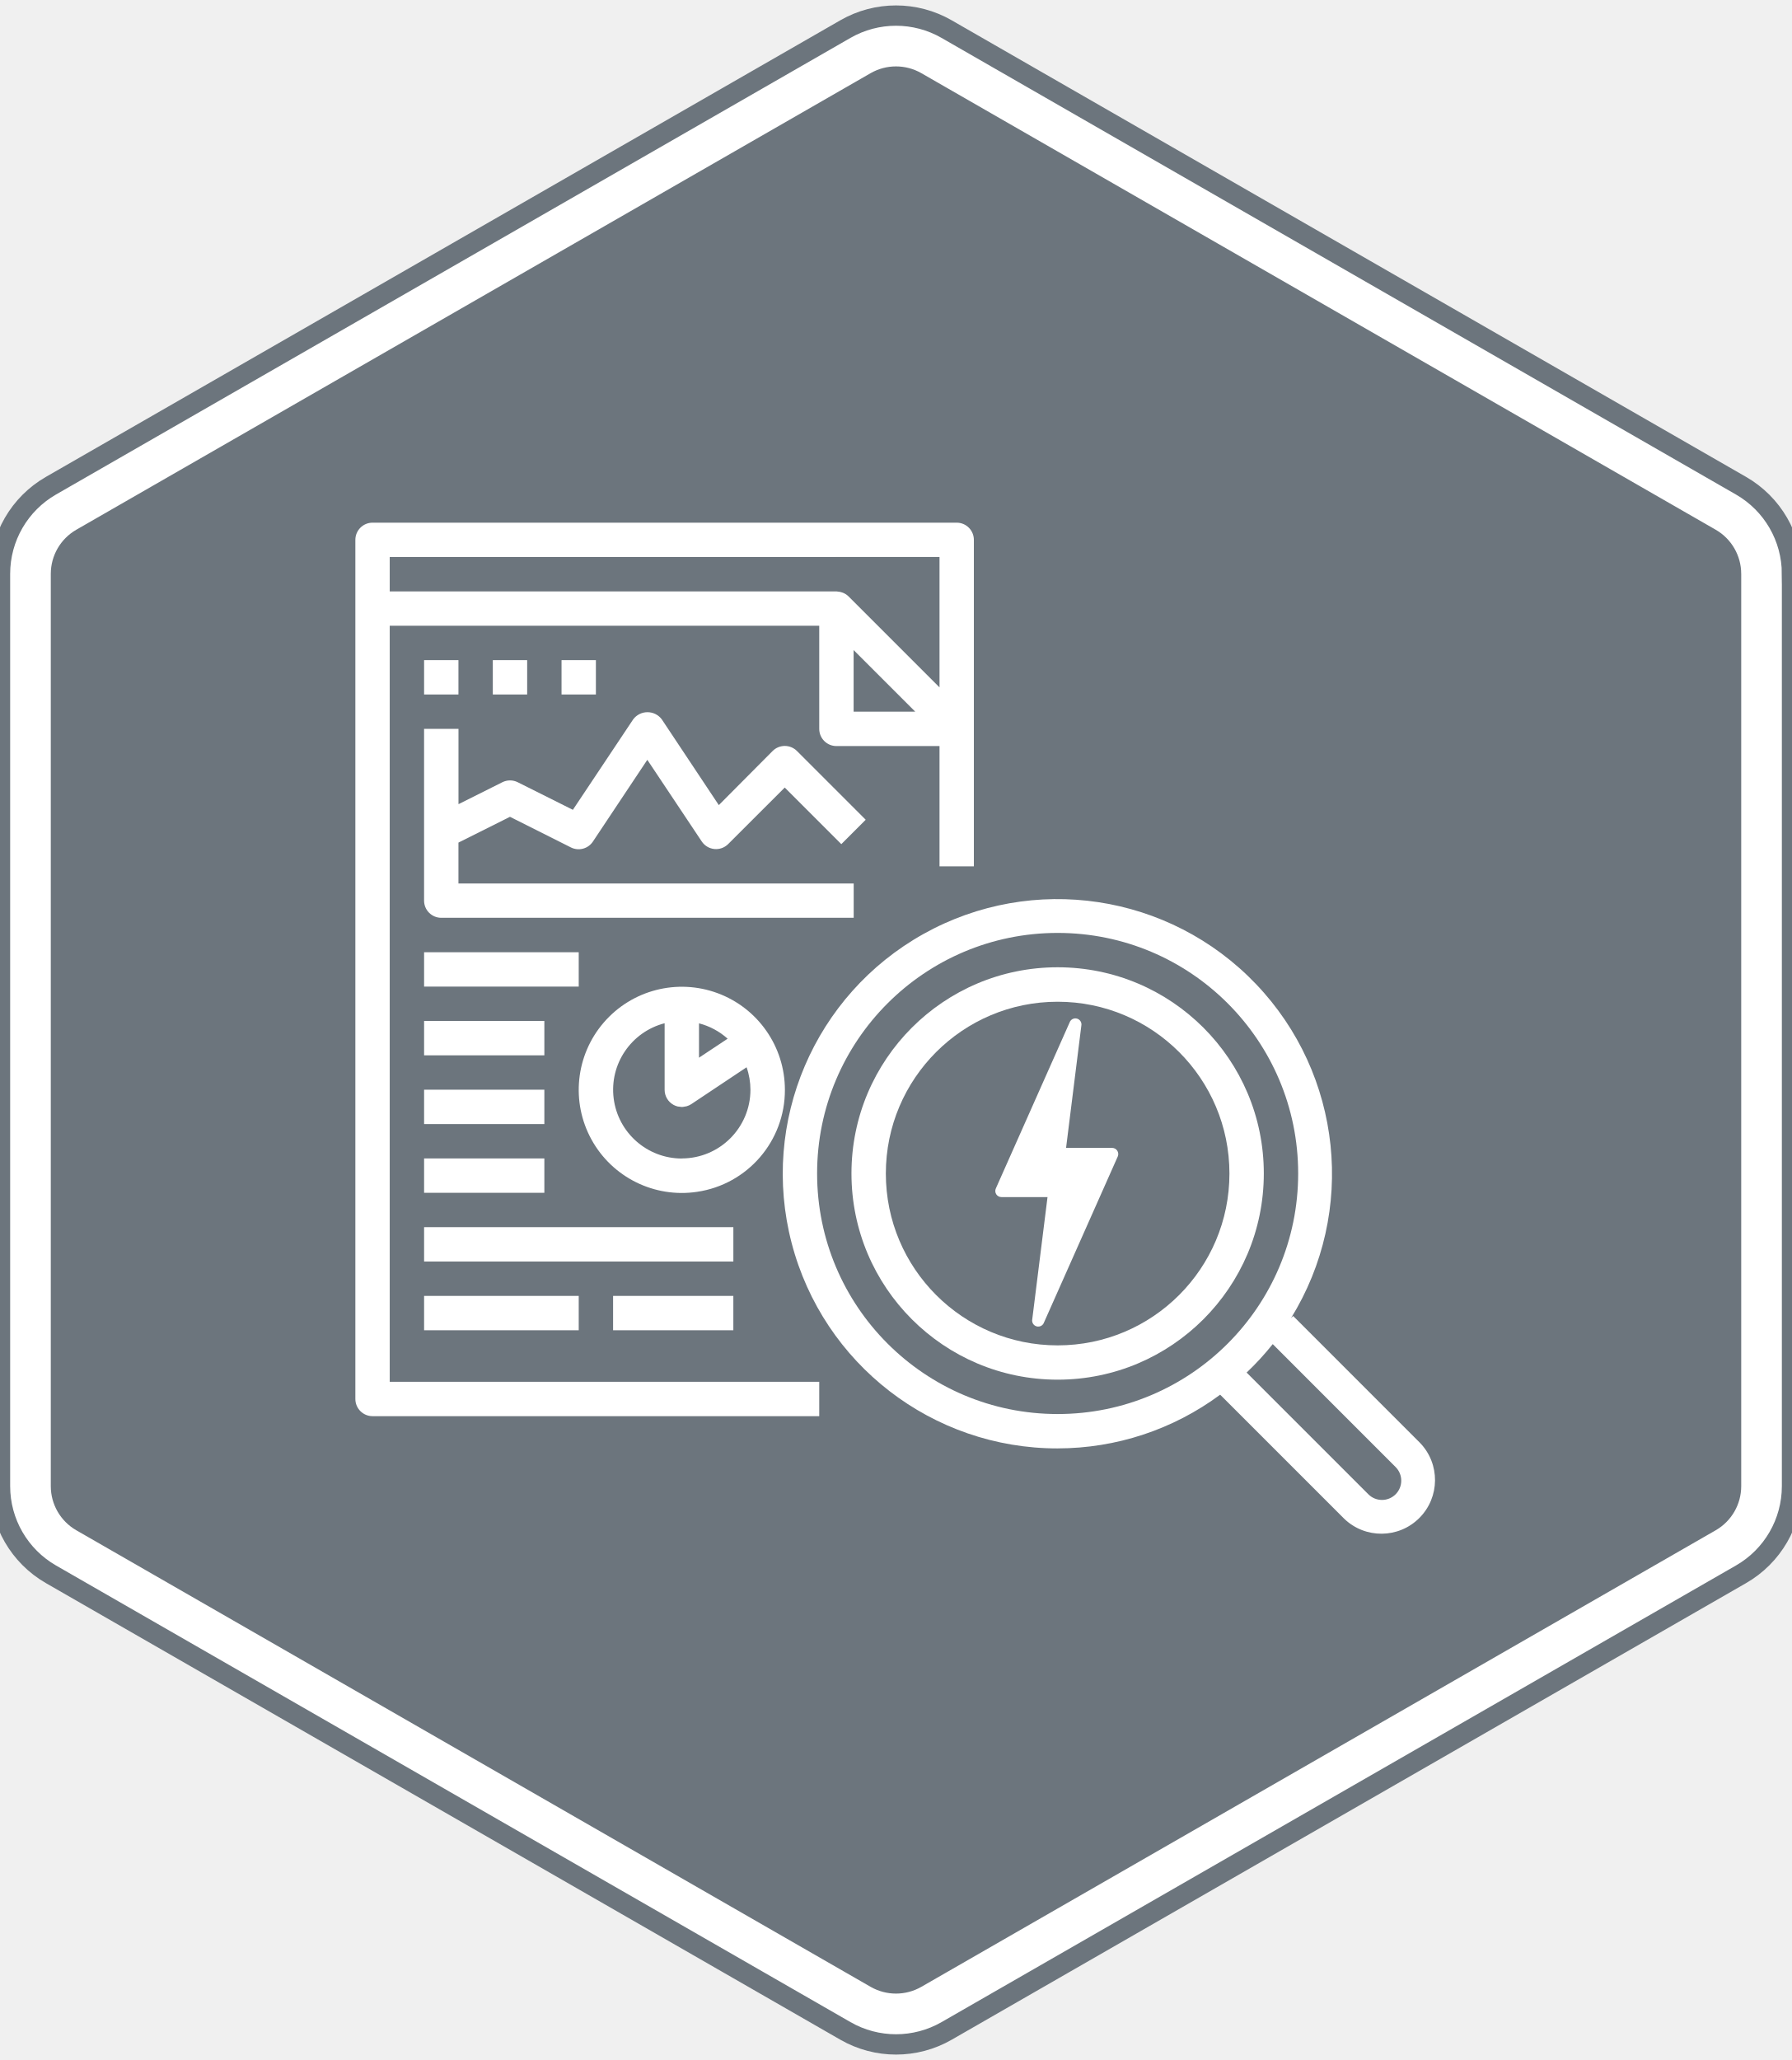
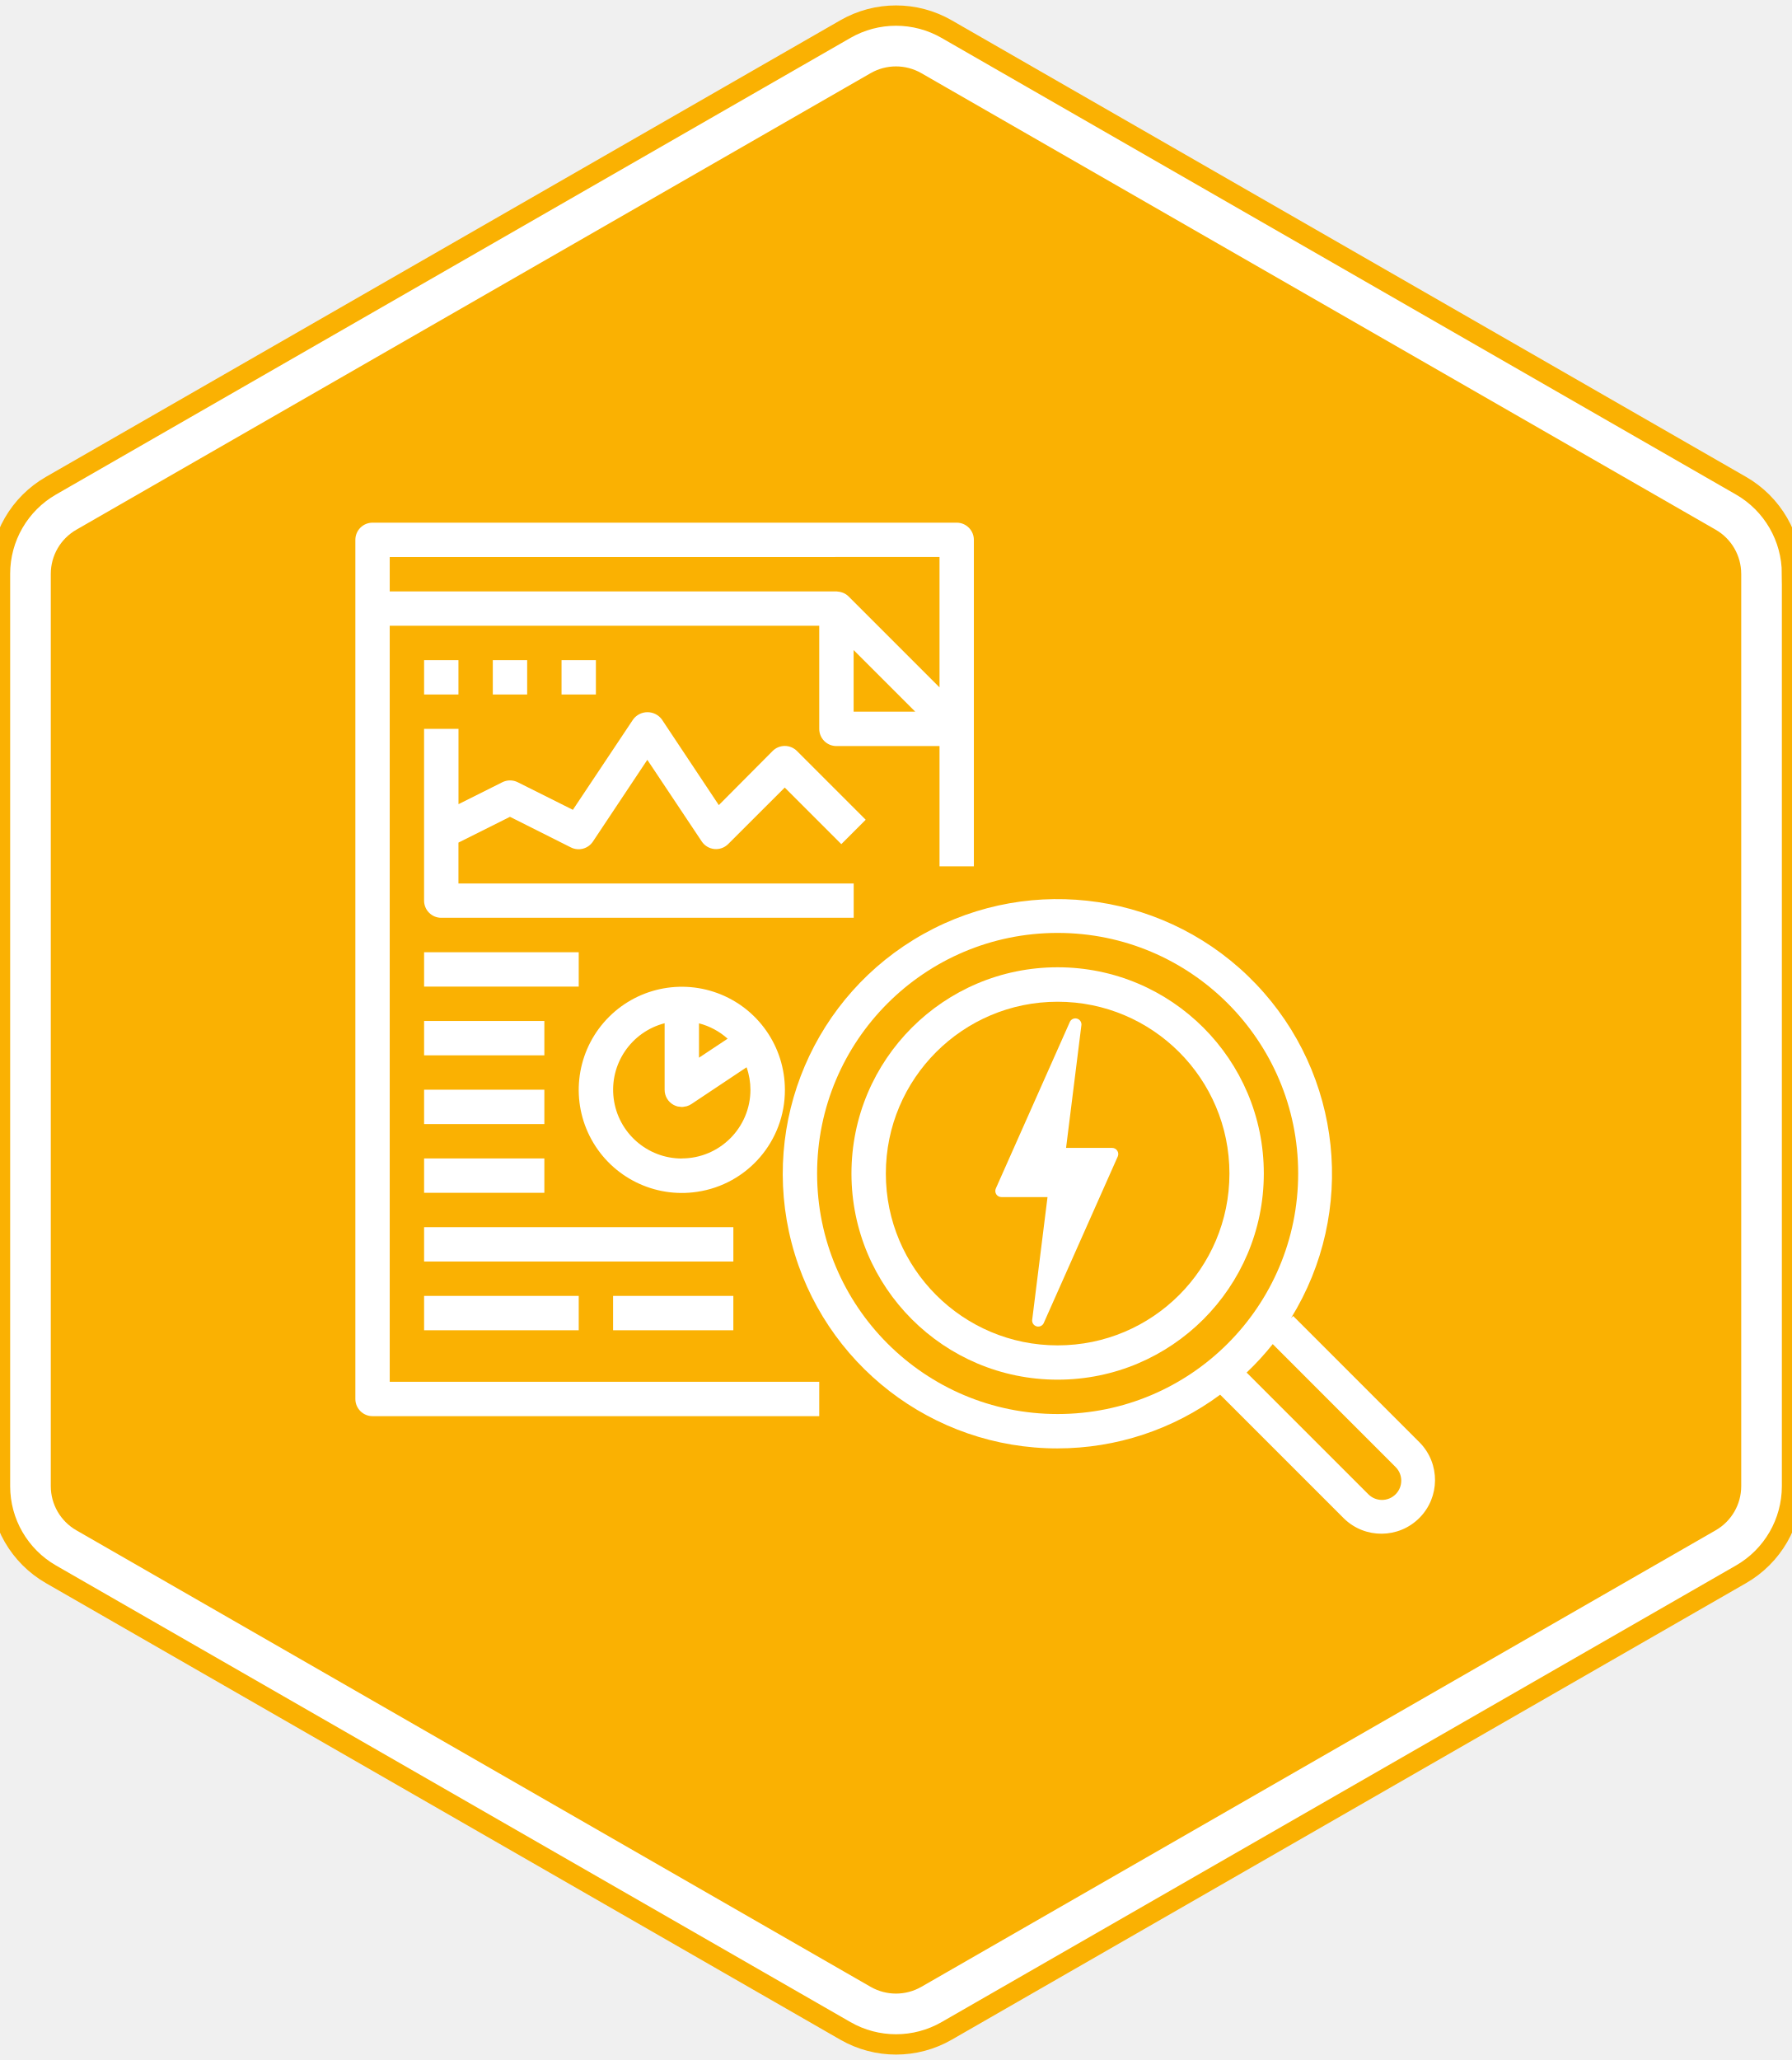
<svg xmlns="http://www.w3.org/2000/svg" width="88.202" height="101.382">
  <g data-name="Grupo 1020">
-     <g data-name="Polígono 1" fill="#6c757d" stroke="#6c757d">
+     <g data-name="Polígono 1" fill="#fab102" stroke="#fab102">
      <path d="M1.5 73.143V28.239a3.51 3.51 0 011.756-3.035l39.1-22.472a3.512 3.512 0 013.489 0l39.101 22.472a3.509 3.509 0 011.756 3.035v44.904a3.51 3.51 0 01-1.756 3.035L45.845 98.649a3.512 3.512 0 01-3.488 0L3.256 76.178A3.509 3.509 0 011.5 73.143z" />
      <path d="M85.202 28.239c0-.714-.384-1.379-1.003-1.734L45.097 4.033a2.007 2.007 0 00-1.993 0l-39.1 22.472A2.005 2.005 0 003 28.239v44.904c0 .714.384 1.378 1.003 1.734l39.101 22.472a2.007 2.007 0 001.993 0L84.2 74.877a2.005 2.005 0 001.003-1.734V28.239m3 0v44.904a5 5 0 01-2.509 4.335l-39.1 22.472a5 5 0 01-4.983 0L2.508 77.478A5 5 0 010 73.143V28.239a5 5 0 012.508-4.335L41.61 1.432a5 5 0 014.982 0l39.101 22.472a5 5 0 012.509 4.335z" fill="#fff" />
    </g>
    <g data-name="Grupo 557">
      <g fill="#fff">
        <path data-name="Trazado 1633" d="M18.337 69.696h21.986v-1.691H19.182V30.797h21.141v5.074a.846.846 0 00.846.846h5.074v5.919h1.691V26.569a.846.846 0 00-.843-.846H18.337a.846.846 0 00-.846.846v42.282a.846.846 0 00.846.845zm23.678-34.673v-3.03l3.032 3.03zm4.228-7.611v6.417l-4.476-4.476a.832.832 0 00-.249-.169.984.984 0 00-.076-.028.844.844 0 00-.223-.044c-.017 0-.033-.007-.05-.007H19.182v-1.691zm0 0" />
        <path data-name="Trazado 1634" d="M25.101 40.199l3 1.507a.845.845 0 001.081-.287l2.679-4.025 2.679 4.018a.845.845 0 001.3.129l2.785-2.782 2.785 2.785 1.2-1.2-3.383-3.383a.846.846 0 00-1.2 0l-2.647 2.662-2.807-4.221a.879.879 0 00-1.407 0l-2.969 4.453-2.715-1.358a.845.845 0 00-.756 0l-2.159 1.08v-3.706h-1.694v8.452a.846.846 0 00.846.846h20.3v-1.687H22.565v-2.014zm0 0" />
        <path data-name="Trazado 1635" d="M38.633 53.634a5.074 5.074 0 10-4.328 5.022 5.059 5.059 0 004.328-5.022zm-4.228-1.58v-1.691a3.38 3.38 0 011.409.756zm-.846 4.962a3.383 3.383 0 01-.846-6.658v3.276a.845.845 0 00.446.746.886.886 0 00.2.076c.026.006.053.006.079.009a.722.722 0 00.115.014h.019a.838.838 0 00.157-.024c.026 0 .051-.008.076-.014a.867.867 0 00.218-.1l2.724-1.816a3.345 3.345 0 01.19 1.11 3.383 3.383 0 01-3.378 3.377zm0 0" />
        <path data-name="Trazado 1636" d="M20.874 50.247h5.919v1.691h-5.919zm0 0" />
        <path data-name="Trazado 1637" d="M20.874 46.864h7.611v1.691h-7.611zm0 0" />
        <path data-name="Trazado 1638" d="M20.874 53.629h5.919v1.691h-5.919zm0 0" />
        <path data-name="Trazado 1639" d="M20.874 57.012h5.919v1.691h-5.919zm0 0" />
        <path data-name="Trazado 1640" d="M20.874 60.394h15.222v1.691H20.874zm0 0" />
        <path data-name="Trazado 1641" d="M20.874 63.777h7.611v1.691h-7.611zm0 0" />
        <path data-name="Trazado 1642" d="M30.176 63.777h5.919v1.691h-5.919zm0 0" />
        <path data-name="Trazado 1643" d="M20.874 32.488h1.691v1.691h-1.691zm0 0" />
        <path data-name="Trazado 1644" d="M24.256 32.488h1.691v1.691h-1.691zm0 0" />
        <path data-name="Trazado 1645" d="M27.639 32.488h1.691v1.691h-1.691zm0 0" />
      </g>
      <path data-name="Trazado 1663" d="M52.057 71.282a13.443 13.443 0 008-2.643l6.1 6.1a2.64 2.64 0 003.733-3.733l-6.24-6.24-.108.108a13.517 13.517 0 10-11.483 6.409zm16.635.918a.948.948 0 01-1.341 1.341l-5.992-5.991a13.622 13.622 0 001.285-1.4zM52.057 45.913a11.839 11.839 0 11-11.839 11.839 11.839 11.839 0 0111.839-11.839zm0 0" fill="#fff" />
      <path data-name="Trazado 1664" d="M52.057 67.9a10.148 10.148 0 10-10.148-10.148A10.148 10.148 0 0052.057 67.9zm0-18.6a8.456 8.456 0 11-8.456 8.456 8.456 8.456 0 018.456-8.456zm0 0" fill="#fff" />
      <g data-name="Grupo 556">
        <g data-name="Grupo 554">
          <path data-name="Trazado 1669" d="M54.992 56.631a.3.3 0 00-.254-.138h-2.266l.751-6.012a.3.3 0 00-.577-.16l-3.63 8.167a.3.3 0 00.277.426h2.266l-.751 6.012a.3.3 0 00.577.16l3.63-8.167a.3.3 0 00-.023-.288z" fill="#fff" />
        </g>
      </g>
    </g>
  </g>
</svg>
